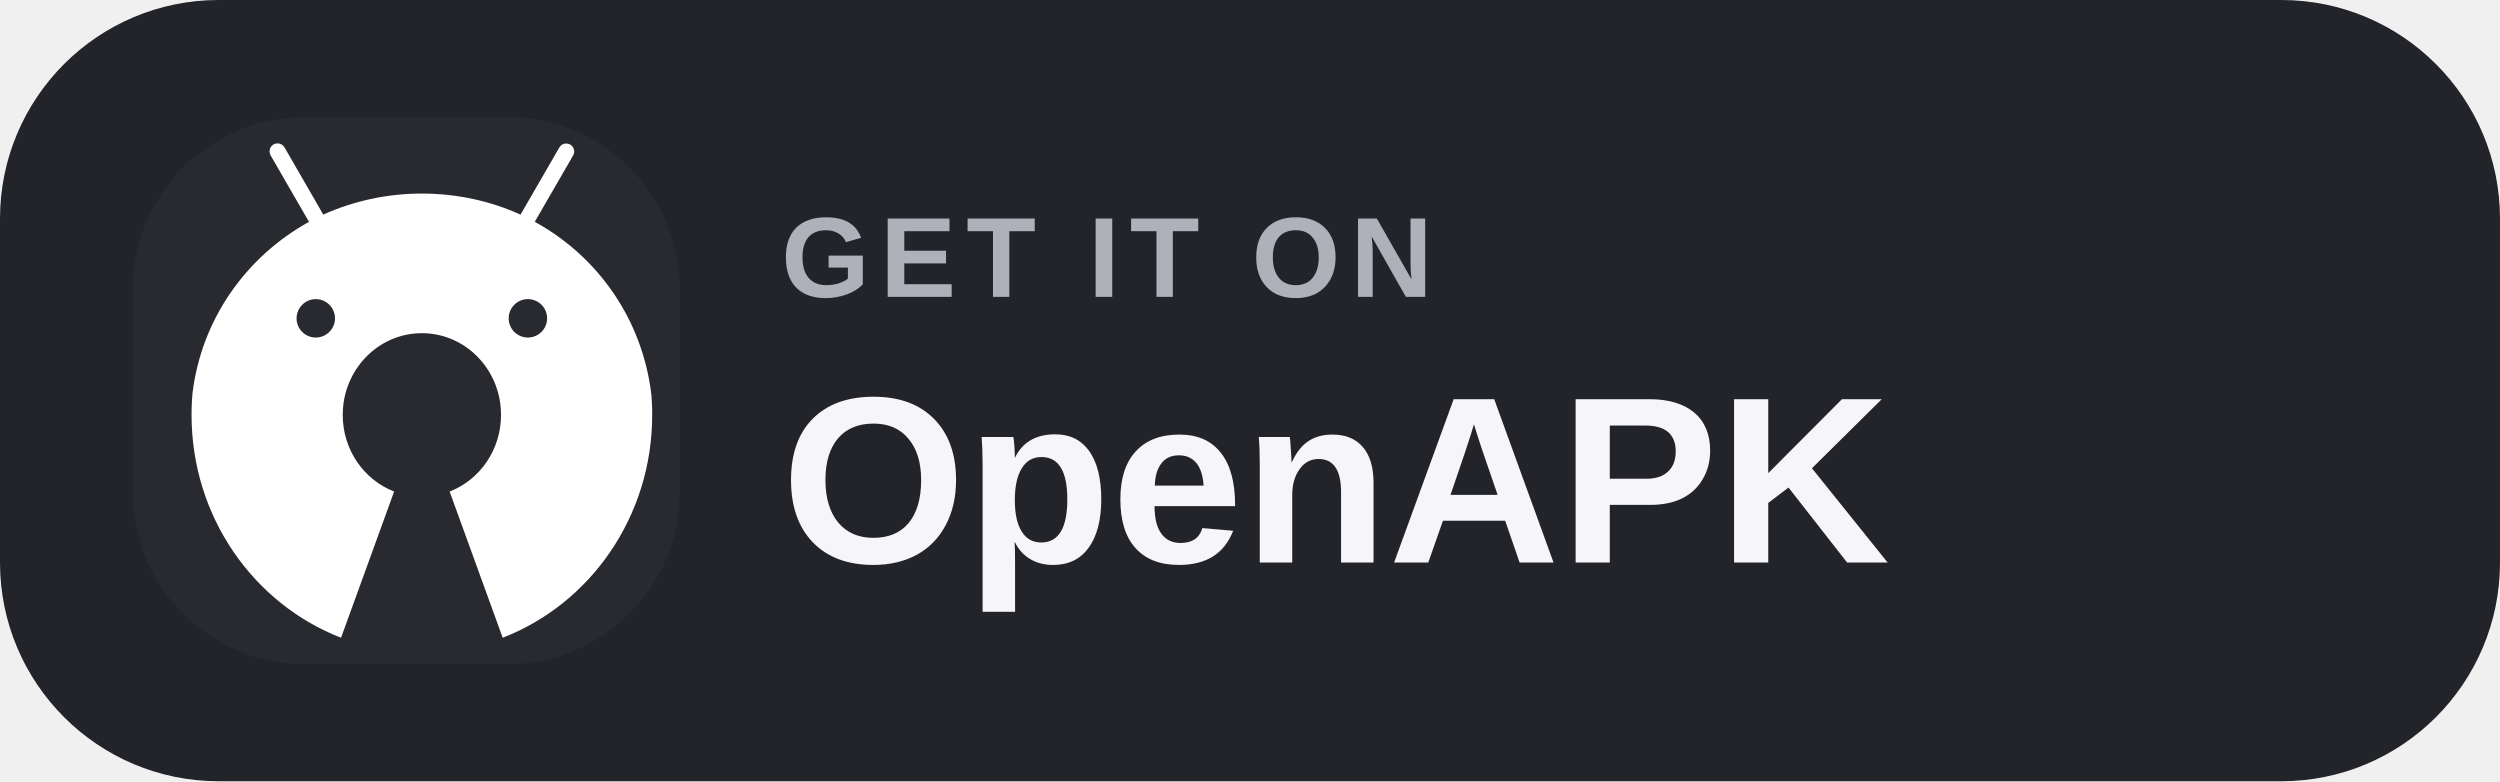
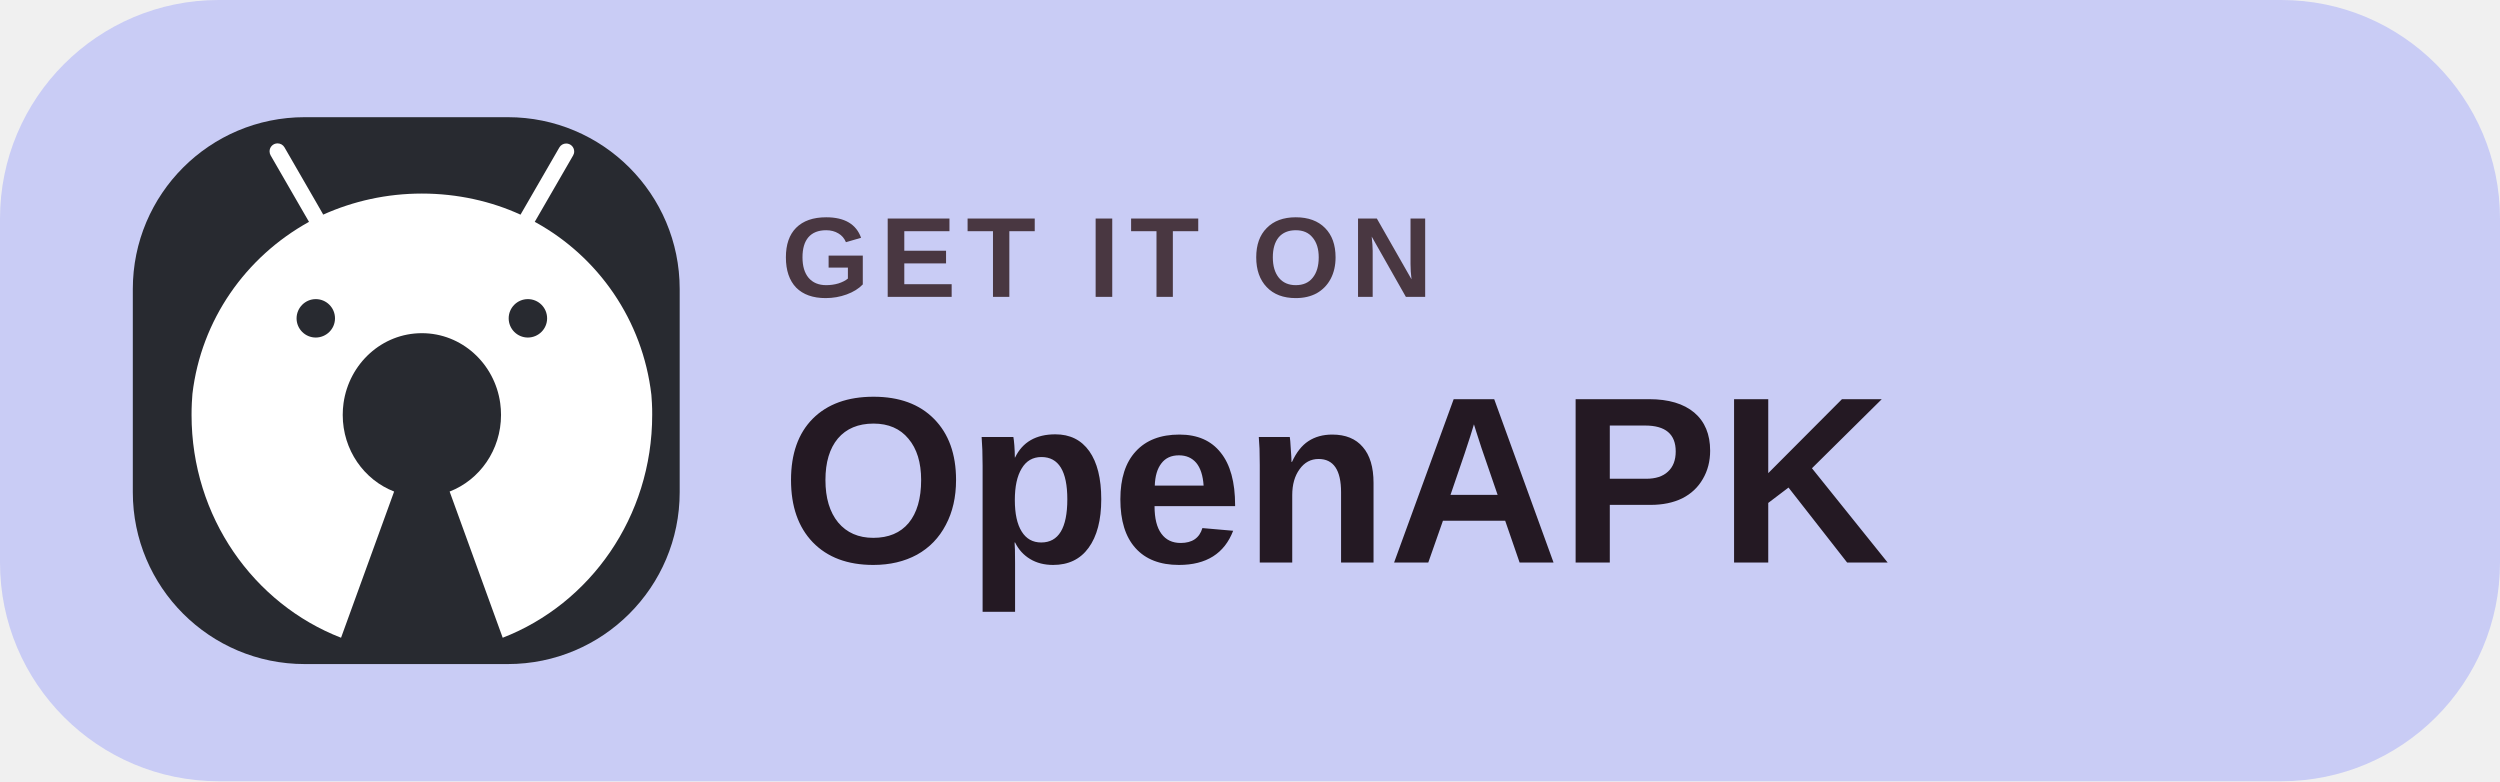
<svg xmlns="http://www.w3.org/2000/svg" width="184" height="57.5" viewBox="0 0 160 50" role="img" aria-label="GET IT ON OpenAPK">
-   <rect width="160" height="50" rx="14" fill="#22242A" />
+   <rect width="160" height="50" rx="14" fill="#C9CCF5" />
  <rect x="8.5" y="7.5" width="35" height="35" rx="11" fill="#282A30" />
  <g transform="translate(9.8 7.8) scale(0.043)">
    <path fill="#FFFFFF" d="M742.4,418.6c-0.2-4.1-0.5-8.1-0.8-12.2c-12.9-111.3-79-205.3-171.9-256.7l-1.7-0.9l0,0l9.2-15.9l47.9-82.9c1-1.7,1.6-3.7,1.6-5.9c0-6.6-5.3-11.9-11.9-11.9c-4.4,0-8.2,2.4-10.2,5.9l0,0l-47.9,82.9l-9.9,17.1c-43.1-19.8-93.6-31.4-146.8-31.4c-52.3,0-102,11.2-146.8,31.3l0,0.1l-2.2,0.9c0.7-0.3,1.5-0.7,2.2-1l-9.8-17.1l-47.9-83c-2.1-3.6-5.9-5.9-10.3-5.9c-6.6,0-11.9,5.3-11.9,11.9c0,2.2,0.6,4.2,1.6,6l0,0l47.9,83l9.2,15.9C137.6,201,71.5,294.8,58.5,404.8c-0.4,4.6-0.7,9.2-0.9,13.8c-0.3,5.8-0.4,11.7-0.4,17.6c0,151.8,92.5,281.2,222.5,331.6l79-217.6c-44.7-17.3-76.5-61.8-76.5-114c0-6,0.4-11.9,1.2-17.6c8.3-58.9,57.3-104.1,116.6-104.1c59.3,0,108.4,45.2,116.6,104.1c0.8,5.8,1.2,11.6,1.2,17.6c0,52.2-31.8,96.7-76.5,114l79,217.6c130-50.4,222.5-179.8,222.5-331.6C742.9,430.3,742.7,424.4,742.4,418.6z M242.1,263.8c15.8,0,28.6,12.8,28.6,28.6c0,15.8-12.8,28.5-28.6,28.6c-15.8,0-28.6-12.8-28.6-28.6C213.6,276.6,226.4,263.8,242.1,263.8z M557.8,263.8c15.8,0,28.6,12.8,28.6,28.6c0,15.8-12.8,28.5-28.6,28.6c-15.8,0-28.6-12.8-28.6-28.6C529.2,276.6,542,263.8,557.8,263.8z" />
  </g>
-   <text x="50" y="19" fill="#AEB0BA" font-family="Arial,'Segoe UI',sans-serif" font-size="7.3" font-weight="600" letter-spacing=".65">GET IT ON</text>
-   <text x="50" y="36" fill="#F6F5F8" font-family="Arial,'Segoe UI',sans-serif" font-size="15.2" font-weight="700">OpenAPK</text>
+   <text x="50" y="19" fill="#493741" font-family="Arial,'Segoe UI',sans-serif" font-size="7.3" font-weight="600" letter-spacing=".65">GET IT ON</text>
+   <text x="50" y="36" fill="#241923" font-family="Arial,'Segoe UI',sans-serif" font-size="15.2" font-weight="700">OpenAPK</text>
</svg>
